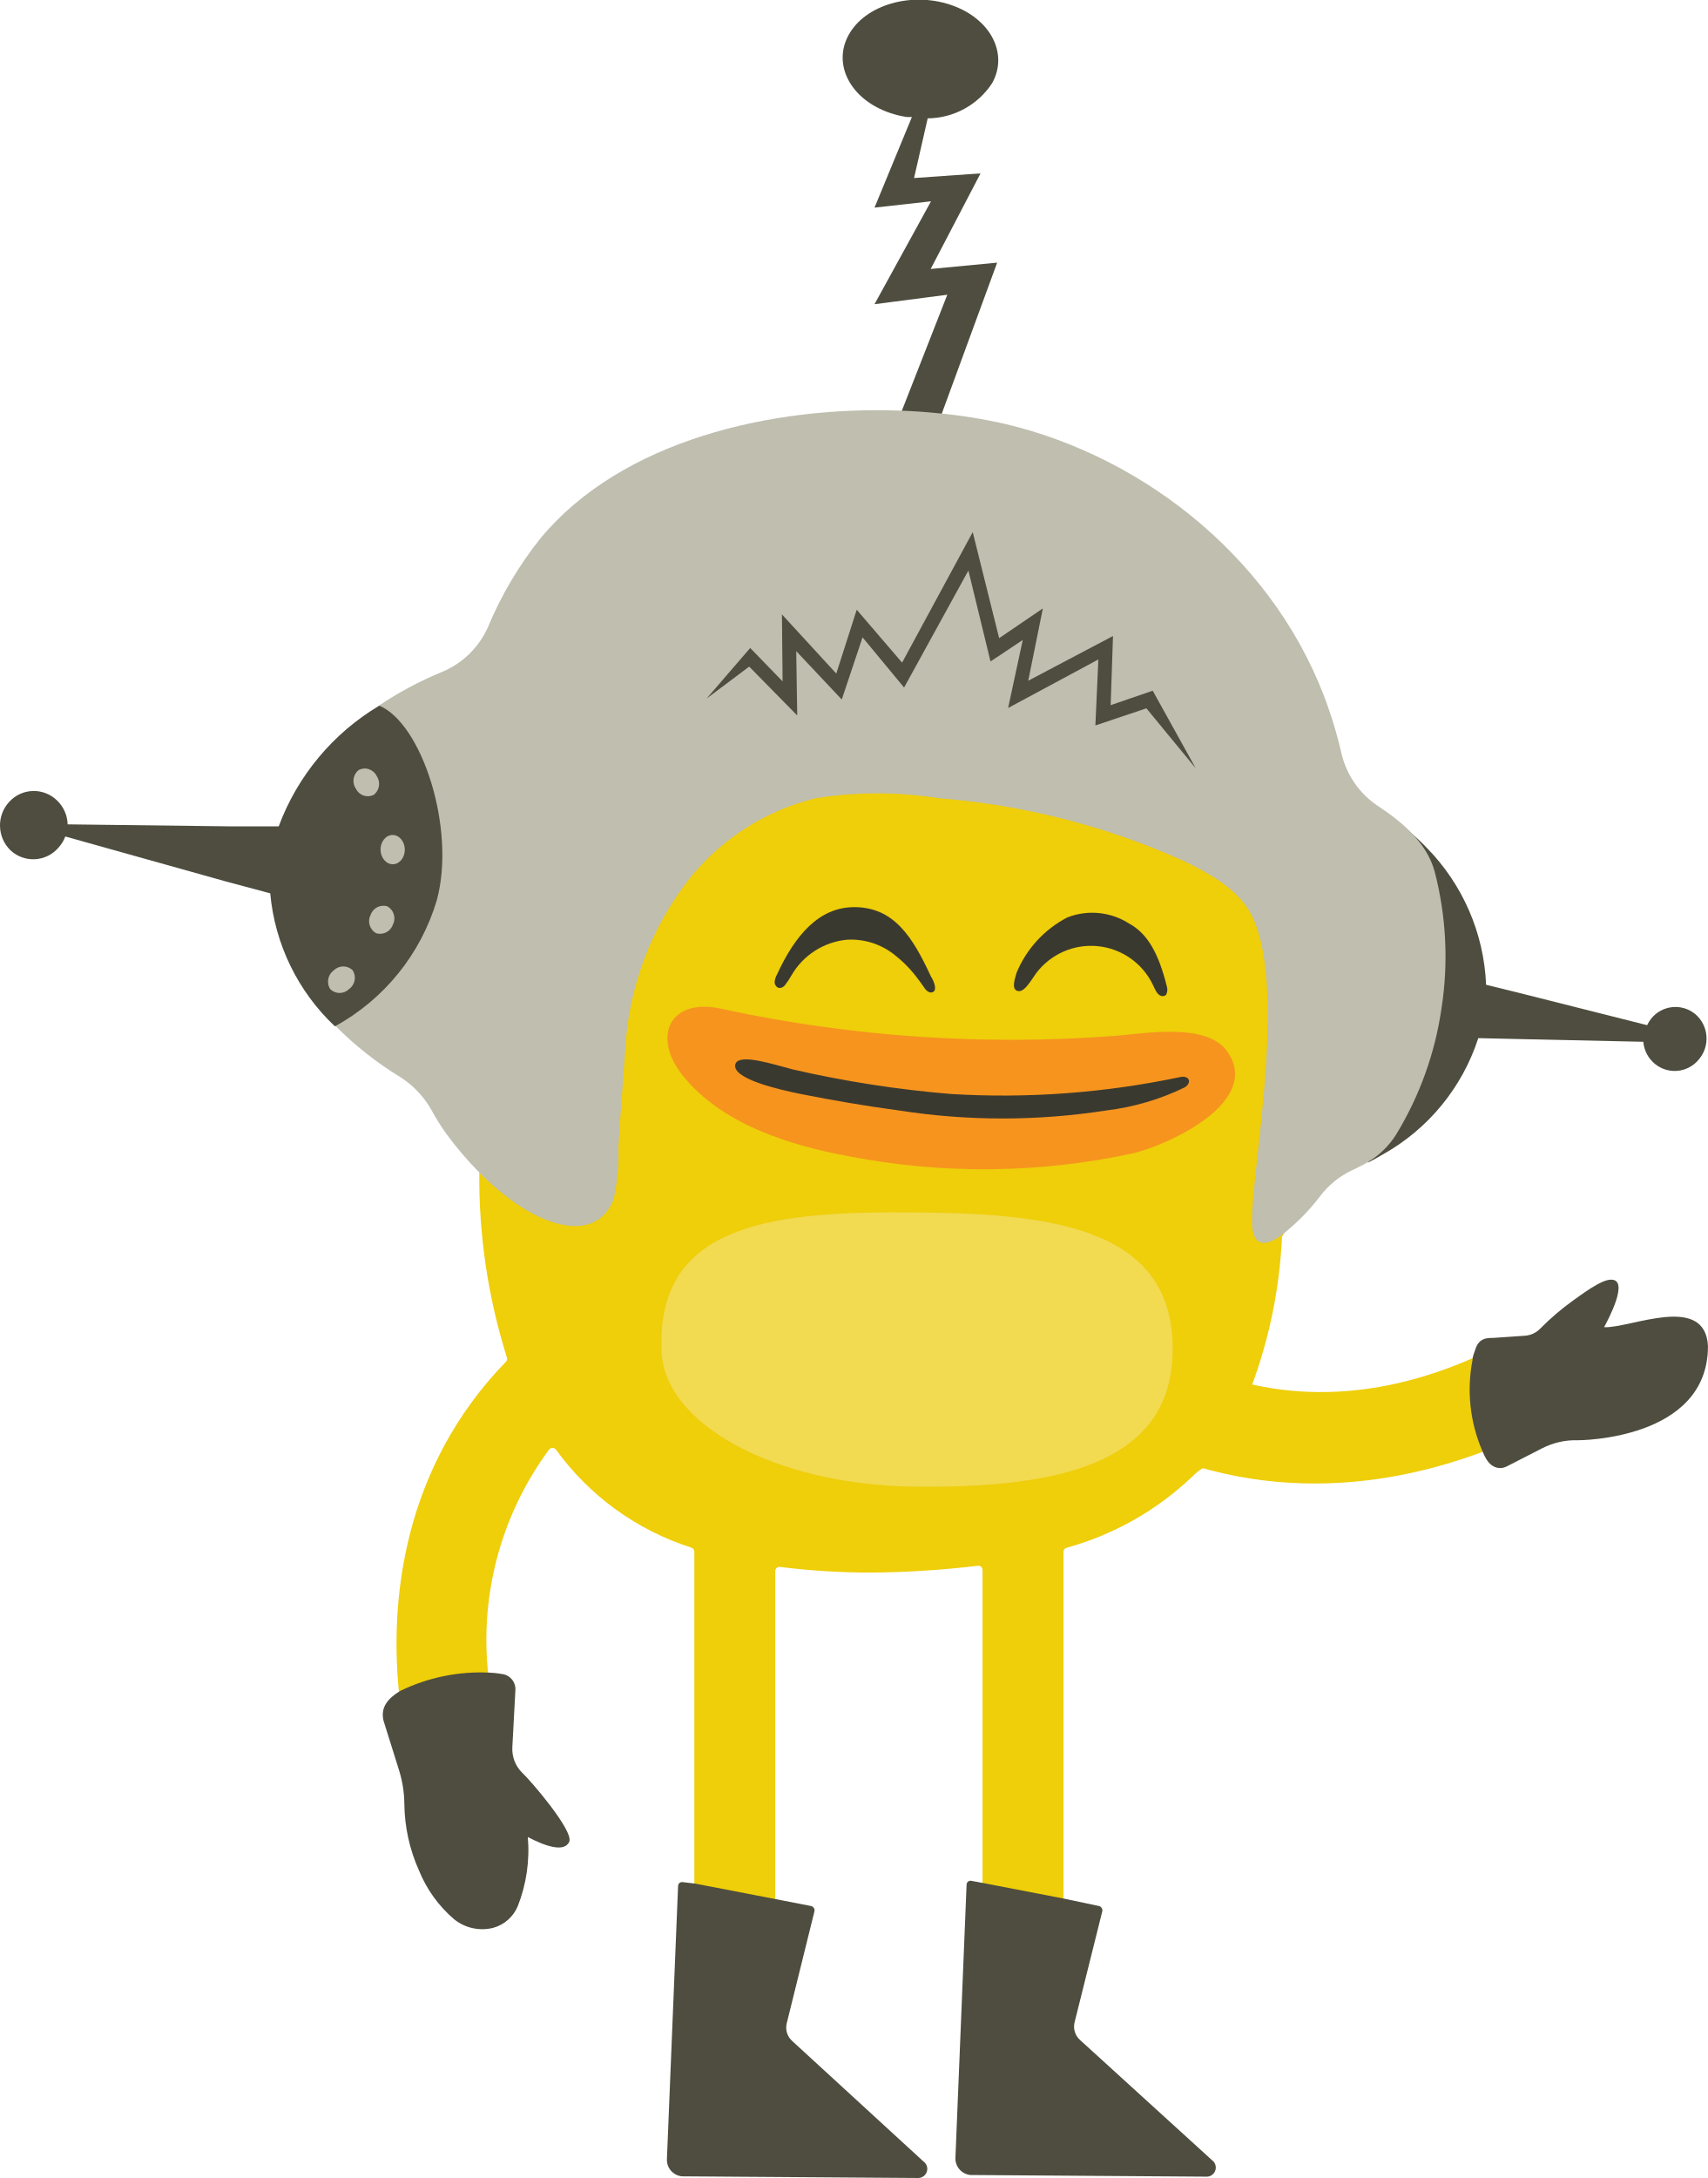
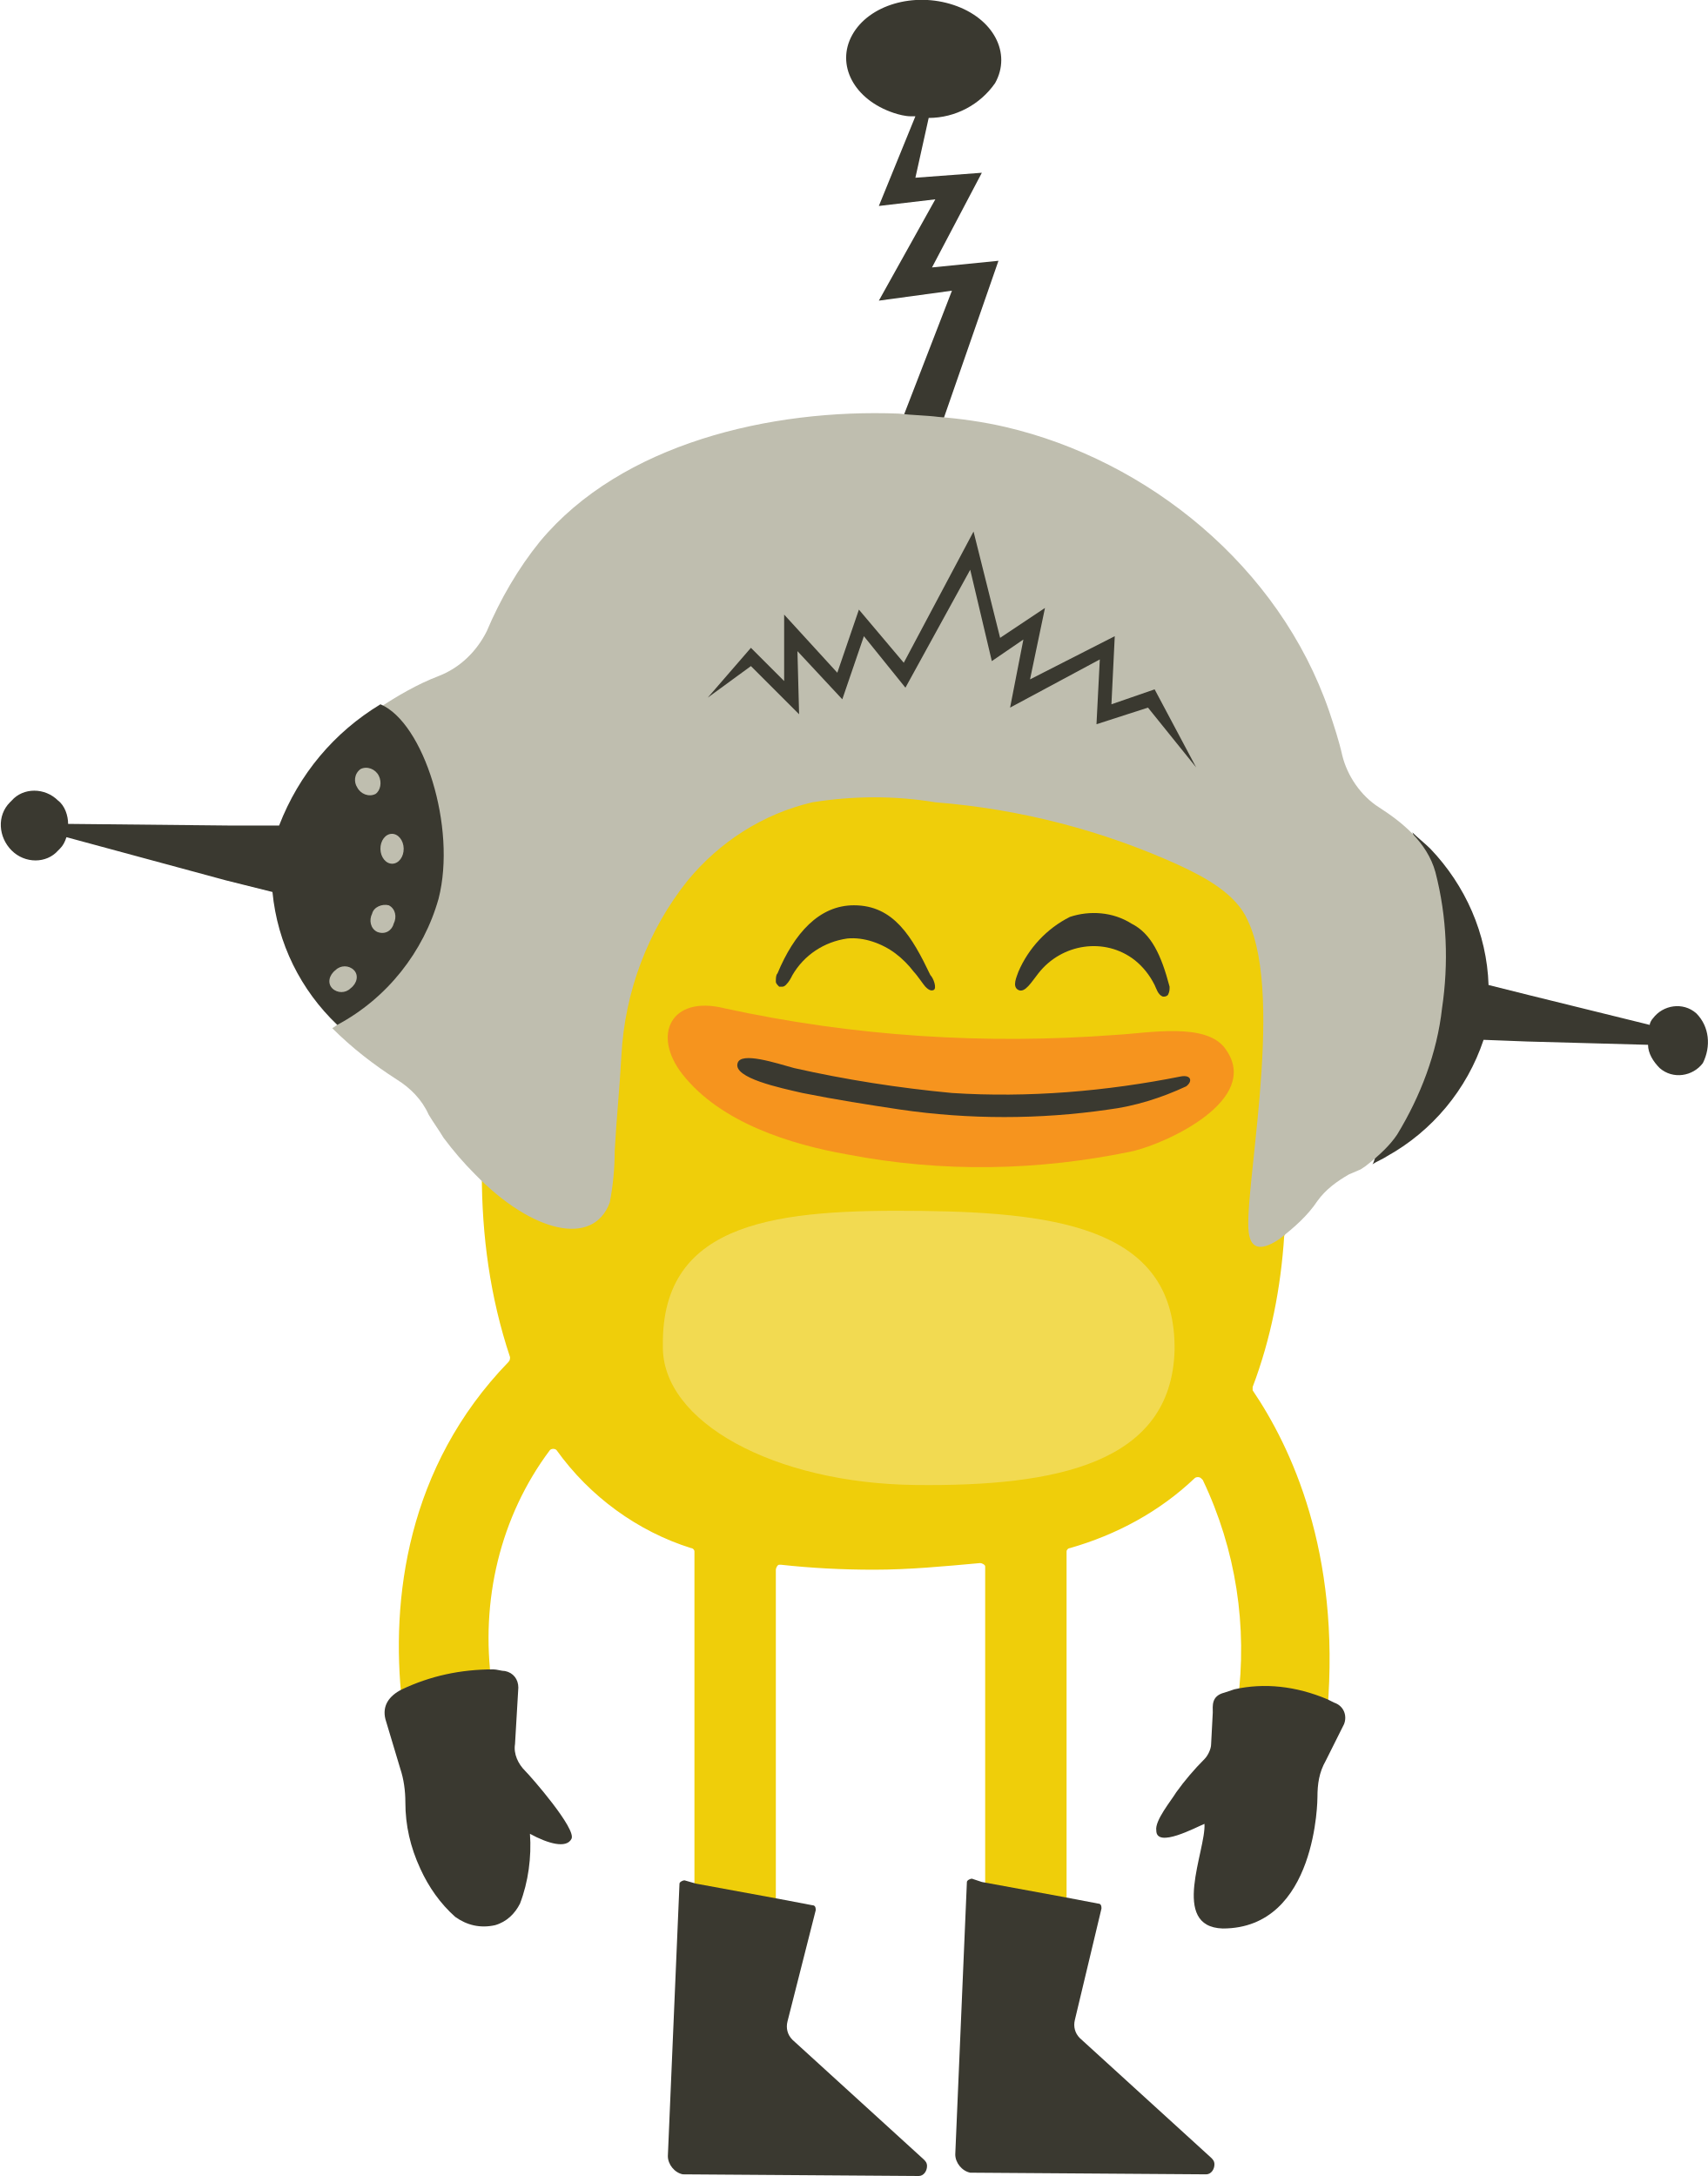
- <svg xmlns="http://www.w3.org/2000/svg" viewBox="0 0 102.73 131.02">
-   <defs>
-     <style>.cls-1{fill:#efce0a;}.cls-2{fill:#f6941e;}.cls-3{fill:#3a3930;}.cls-4{fill:#f2da51;}.cls-5{fill:#4e4d3f;}.cls-6{fill:#bfbeaf;}</style>
-   </defs>
-   <g id="Layer_2" data-name="Layer 2">
-     <g id="Isolation_Mode" data-name="Isolation Mode">
-       <path class="cls-1" d="M71.69,88.88a3.16,3.16,0,0,1,.66-.55l.06,0c1-1.45,2.09-2.79,3.09-4.21l-.24-.36a.24.24,0,0,1,0-.24,29.64,29.64,0,0,0,1.88-9.12c7.35-12.11-1.72-38.69-3.23-39.42-4.53-2.2-36-7.18-36.29-3.32C36.88,42.48,36,53.32,35.35,64.17c-.21,3.24-2.12,10.82-6.51,6.35A36,36,0,0,0,30.5,81.66a.25.25,0,0,1-.06.26c-6.12,6.3-7.11,14.33-6.37,20.46a11.05,11.05,0,0,1,5.38-1.07,19.25,19.25,0,0,1,3.59-14.11.26.26,0,0,1,.41,0A16.1,16.1,0,0,0,41.6,93.1a.26.26,0,0,1,.18.24V114l4.87.94V94.52a.25.25,0,0,1,.29-.26,43.46,43.46,0,0,0,5.55.34,58.11,58.11,0,0,0,6.35-.41.25.25,0,0,1,.28.26v19.47l4.87.94V93.36a.26.26,0,0,1,.18-.25,17.81,17.81,0,0,0,7.5-4.22Z" />
-       <path class="cls-1" d="M71,87.67c0,.1-.05.18-.07.28a.29.29,0,0,1,.24,0c8.7,2.93,17.1.41,22.93-2.9a10.3,10.3,0,0,1-3.19-4.49c-3.74,2.07-9.33,4.1-15.51,2.74a.25.25,0,0,1-.16-.38l.17-.3C73.46,83.88,71.41,85.12,71,87.67Z" />
-       <path class="cls-2" d="M67.14,62.31a82.39,82.39,0,0,1-23.58-1.59c-3.22-.8-4.4,1.59-2.46,4,2.33,2.91,6.46,4.19,9.95,4.83a42.47,42.47,0,0,0,17.16-.18c2.14-.52,7.74-3.09,5.64-6.11C72.62,61.51,69,62.16,67.14,62.31Z" />
-       <path class="cls-3" d="M57.21,65.81a67.05,67.05,0,0,1-9.52-1.48c-1.06-.27-3.22-1-3.44-.32-.27.88,2.65,1.54,3.88,1.79,2,.4,3.95.73,5.95,1a40.53,40.53,0,0,0,12.49,0,14.82,14.82,0,0,0,4.72-1.39c.44-.28.28-.73-.27-.62A51.67,51.67,0,0,1,57.21,65.81Z" />
-       <path class="cls-4" d="M55.35,72.94c-8.49-.1-15.73.51-15.55,8.07-.1,4.55,6.71,8.32,15.21,8.42s15.41-1.29,15.55-8.07C70.71,74.11,63.85,73,55.35,72.94Z" />
-       <path class="cls-5" d="M59,10.43l-4,.28.82-3.59A4.68,4.68,0,0,0,59.7,5c1-1.8-.12-3.91-2.5-4.71s-5.13,0-6.13,1.8.12,3.91,2.5,4.71a5.9,5.9,0,0,0,1,.24l.3,0-2.25,5.45,3.4-.38L52.62,18.3,57,17.73l-2.92,7.45q1.23,0,2.42.16L60,15.8l-4,.38Z" />
-       <path class="cls-5" d="M102,61a1.87,1.87,0,0,0-2.65.28,1.9,1.9,0,0,0-.24.39l-7.34-1.85-2.35-.58A12.5,12.5,0,0,0,85.85,51c-.31-.33-.76-.74-1.11-1.05.7.65-1.76,19.56-2.45,20q.47-.24.91-.5a12.38,12.38,0,0,0,5.75-7l2.62.06,7.31.16A1.91,1.91,0,0,0,99.58,64a1.87,1.87,0,0,0,2.65-.28A1.93,1.93,0,0,0,102,61Z" />
-       <path class="cls-3" d="M61.17,59.59c.42.2.81-.53,1.18-1.05a4.13,4.13,0,0,1,7,.66c.12.23.24.62.51.71a.32.32,0,0,0,.3-.06.65.65,0,0,0,.05-.51c-.48-1.92-1.12-3.16-2.28-3.79a4.12,4.12,0,0,0-3.71-.36,6.6,6.6,0,0,0-3.05,3.32C61.11,58.76,60.84,59.43,61.17,59.59Z" />
-       <path class="cls-3" d="M47,59.42a.43.43,0,0,0,.21-.13,4.49,4.49,0,0,0,.41-.61,4.33,4.33,0,0,1,3.34-2.15,4.19,4.19,0,0,1,2.89.93,7.22,7.22,0,0,1,1.12,1.09c.17.2.62.82.69.93s.32.33.52.17,0-.66-.17-.92c-1.09-2.35-2.21-4.16-4.61-4.16-2.11,0-3.56,1.68-4.65,4.06a1.06,1.06,0,0,0-.14.45.4.4,0,0,0,.16.31A.28.28,0,0,0,47,59.42Z" />
-       <path class="cls-5" d="M58.43,113.14a.24.24,0,0,0-.27.25l-.67,16.39a1,1,0,0,0,.9,1.06l14.25.1a.55.55,0,0,0,.28-1L65,122.73a1.08,1.08,0,0,1-.34-1.08L66.32,115a.27.27,0,0,0-.19-.34L64,114.21l-4.87-.94Z" />
-       <path class="cls-5" d="M41.07,113.22a.24.24,0,0,0-.27.25l-.67,16.39a1,1,0,0,0,.9,1.06l14.25.1a.55.55,0,0,0,.28-1l-7.88-7.23a1.08,1.08,0,0,1-.34-1.08L49,115a.27.27,0,0,0-.19-.34l-2.11-.41-4.87-.94Z" />
-       <path class="cls-5" d="M88.6,81.83c0-.21.09-.41.16-.62.23-.8.82-.71,1.14-.73l1.88-.13a1.4,1.4,0,0,0,.88-.41,15.4,15.4,0,0,1,2-1.71c.47-.33,1.69-1.27,2.29-1.25,1.11,0-.2,2.43-.43,2.86,1.58.07,6.09-2.07,6.25,1.14,0,5.66-7.78,5.66-7.82,5.66a4.41,4.41,0,0,0-2.15.48l-2.15,1.1c-.37.19-.94.13-1.29-.58,0,0-.08-.14-.18-.39A9.31,9.31,0,0,1,88.6,81.83Z" />
-       <path class="cls-5" d="M24.08,101.72c-.75.45-1.2,1-1,1.8l.94,3a7,7,0,0,1,.31,2h0a10.06,10.06,0,0,0,.88,4,7.64,7.64,0,0,0,2.12,2.94,2.7,2.7,0,0,0,2.35.51,2.25,2.25,0,0,0,1.47-1.29,9.19,9.19,0,0,0,.61-4.17c1.05.55,2.19.94,2.49.29s-2.37-3.74-2.8-4.13h0a2,2,0,0,1-.62-1.6l.18-3.37a.92.92,0,0,0-.82-1,5,5,0,0,0-.72-.08A11.05,11.05,0,0,0,24.08,101.72Z" />
-       <path class="cls-6" d="M84,68.26a20.08,20.08,0,0,0,2.74-7.62,20.29,20.29,0,0,0-.42-8.23c-.49-1.76-2-3-3.43-3.94a5.22,5.22,0,0,1-2.17-3.14,25.65,25.65,0,0,0-.78-2.71c-3-8.71-10.89-15.1-19.47-17.12a31.27,31.27,0,0,0-4-.64q-1.16-.12-2.37-.16c-7.71-.27-16.67,1.79-21.56,7.66a22.19,22.19,0,0,0-3.19,5.39,5.22,5.22,0,0,1-2.85,2.71,21.47,21.47,0,0,0-3.72,2C26,45.54,23.14,60,20.16,61.69l0,0a20.6,20.6,0,0,0,3.92,3.1,5.6,5.6,0,0,1,1.94,2.09,12.73,12.73,0,0,0,.87,1.37,20.28,20.28,0,0,0,1.91,2.24c3.4,3.46,7.05,4.42,8.12,1.66A12.56,12.56,0,0,0,37.21,69c.11-1.89.27-3.78.4-5.67a18.27,18.27,0,0,1,4-10.63,14,14,0,0,1,7.46-4.68,23.48,23.48,0,0,1,7.43,0,44.29,44.29,0,0,1,14.7,3.76c1.51.73,3.35,1.71,4.13,3.31,2.33,4.75-.4,17,.06,19,.22.95.93.79,1.75.19A12.66,12.66,0,0,0,79.4,72a5.2,5.2,0,0,1,1.93-1.59l.71-.35.26-.15A5.06,5.06,0,0,0,84,68.26Z" />
-       <path class="cls-5" d="M22.82,42.45a14.22,14.22,0,0,0-6.05,7.26l-2.94,0-9.76-.12a2.07,2.07,0,0,0-.63-1.43,2,2,0,0,0-2.88.07,2.09,2.09,0,0,0,.07,2.92A2,2,0,0,0,3.51,51a2.06,2.06,0,0,0,.42-.68L13.5,53l2.76.74a12.55,12.55,0,0,0,3.89,8h0a12.8,12.8,0,0,0,6.14-7.61C27.44,49.83,25.38,43.51,22.82,42.45Z" />
-       <path class="cls-6" d="M22.67,46.69a.8.8,0,0,0-1.07-.38.83.83,0,0,0-.19,1.13.8.8,0,0,0,1.07.38A.83.83,0,0,0,22.67,46.69Z" />
-       <path class="cls-6" d="M20.09,58.37a.83.83,0,0,0-.22,1.13.8.8,0,0,0,1.13,0,.83.83,0,0,0,.22-1.13A.8.8,0,0,0,20.09,58.37Z" />
-       <path class="cls-6" d="M23.64,55.62a.82.82,0,0,0-.34-1.1.81.81,0,0,0-1,.52.82.82,0,0,0,.34,1.1A.81.81,0,0,0,23.64,55.62Z" />
-       <ellipse class="cls-6" cx="23.63" cy="51.11" rx="0.73" ry="0.88" transform="translate(-0.89 0.42) rotate(-1)" />
-       <polygon class="cls-5" points="47.97 43.04 47.91 39.17 50.65 42.08 51.9 38.34 54.4 41.36 58.27 34.32 59.6 39.79 61.54 38.5 60.66 42.59 66.09 39.67 65.91 43.64 68.98 42.61 71.95 46.22 69.36 41.55 66.83 42.42 66.97 38.26 61.87 40.95 62.75 36.6 60.12 38.39 58.53 32.01 54.28 39.86 51.55 36.68 50.32 40.52 47.05 36.96 47.09 40.99 45.14 38.98 42.52 42.02 45.08 40.1 47.97 43.04" />
+ <svg xmlns="http://www.w3.org/2000/svg" version="1.1" id="Layer_1" x="0px" y="0px" viewBox="0 0 102.8 131" style="enable-background:new 0 0 102.8 131;" xml:space="preserve">
+   <style type="text/css">
+ 	.st0{fill:#EFCE0A;}
+ 	.st1{fill:#F6941E;}
+ 	.st2{fill:#3A3930;}
+ 	.st3{fill:#F2DA51;}
+ 	.st4{fill:#BFBEAF;}
+ </style>
+   <g id="Layer_2_1_">
+     <g id="Layer_1-2">
+       <path class="st0" d="M75.4,83.7c0-0.1,0-0.2,0-0.2c1.1-2.9,1.7-6,1.9-9.1c7.4-12.1-1.7-38.7-3.2-39.4c-4.5-2.2-36-7.2-36.3-3.3    c-0.7,10.8-1.6,21.7-2.3,32.6c-0.2,3.2-2.1,10.8-6.5,6.3c0,3.8,0.5,7.5,1.7,11.1c0,0.1,0,0.2-0.1,0.3c-6.1,6.3-7.1,14.3-6.4,20.5    c1.7-0.8,3.5-1.2,5.4-1.1c-0.7-5,0.5-10.1,3.5-14.1c0.1-0.1,0.3-0.1,0.4,0l0,0c2,2.8,4.9,4.9,8.1,5.9c0.1,0,0.2,0.1,0.2,0.2V114    l4.9,0.9V94.5c0-0.1,0.1-0.3,0.2-0.3c0,0,0,0,0.1,0c1.8,0.2,3.7,0.3,5.6,0.3c2.1,0,4.2-0.2,6.4-0.4c0.1,0,0.3,0.1,0.3,0.2l0,0    v19.5l4.9,0.9V93.4c0-0.1,0.1-0.2,0.2-0.2c2.8-0.8,5.4-2.2,7.5-4.2c0.1-0.1,0.3-0.1,0.4,0c0,0,0,0,0.1,0.1c2,4.2,2.7,8.8,2.1,13.4    c1.8-0.4,3.7-0.2,5.4,0.5C80.7,93.4,77.7,87.1,75.4,83.7z" />
+       <path class="st1" d="M67.2,62.3c-7.9,0.6-15.8,0.1-23.6-1.6c-3.2-0.8-4.4,1.6-2.5,4c2.3,2.9,6.5,4.2,9.9,4.8    c5.7,1.1,11.5,1,17.2-0.2c2.1-0.5,7.7-3.1,5.6-6.1C72.7,61.5,69.1,62.2,67.2,62.3z" />
+       <path class="st2" d="M57.3,65.8c-3.2-0.3-6.4-0.8-9.5-1.5c-1.1-0.3-3.2-1-3.4-0.3c-0.3,0.9,2.6,1.5,3.9,1.8c2,0.4,3.9,0.7,5.9,1    c4.1,0.6,8.4,0.6,12.5,0c1.6-0.2,3.2-0.7,4.7-1.4c0.4-0.3,0.3-0.7-0.3-0.6C66.6,65.7,61.9,66.1,57.3,65.8z" />
+       <path class="st3" d="M55.5,72.9C47,72.8,39.8,73.4,39.9,81c-0.1,4.6,6.7,8.3,15.2,8.4s15.4-1.3,15.6-8.1    C70.8,74.1,64,73,55.5,72.9z" />
+       <path class="st2" d="M59.1,10.4l-4,0.3l0.8-3.6c1.6,0,3.1-0.8,4-2.1c1-1.8-0.1-3.9-2.5-4.7s-5.1,0-6.1,1.8s0.1,3.9,2.5,4.7    c0.3,0.1,0.7,0.2,1,0.2h0.3l-2.2,5.4l3.4-0.4l-3.4,6.1l4.4-0.6L54.4,25c0.8,0,1.6,0.1,2.4,0.2l3.3-9.5l-4,0.4L59.1,10.4z" />
+       <path class="st1" d="M83.1,48.6l0.5,0.4L83.1,48.6z" />
+       <path class="st1" d="M84.1,49.3l0.5,0.4L84.1,49.3z" />
+       <path class="st2" d="M102.1,61c-0.8-0.7-2-0.5-2.6,0.3l0,0c-0.1,0.1-0.2,0.3-0.2,0.4L92,59.9l-2.4-0.6c-0.1-3.1-1.4-6-3.5-8.2    c-0.3-0.3-0.8-0.7-1.1-1c0.7,0.7-1.8,19.6-2.4,20c0.3-0.2,0.6-0.3,0.9-0.5c2.7-1.5,4.8-4,5.8-7l2.6,0.1l7.3,0.2    c0,0.5,0.3,1,0.7,1.4c0.8,0.7,2,0.5,2.6-0.3l0,0C103,63,102.9,61.8,102.1,61L102.1,61z" />
+       <path class="st2" d="M61.3,59.6c0.4,0.2,0.8-0.5,1.2-1c1.4-1.8,4-2.2,5.8-0.8c0.5,0.4,0.9,0.9,1.2,1.5c0.1,0.2,0.2,0.6,0.5,0.7    c0.1,0,0.2,0,0.3-0.1c0.1-0.2,0.1-0.3,0.1-0.5c-0.5-1.9-1.1-3.2-2.3-3.8c-1.1-0.7-2.5-0.8-3.7-0.4c-1.4,0.7-2.5,1.9-3.1,3.3    C61.2,58.8,60.9,59.4,61.3,59.6z" />
+       <path class="st2" d="M47.1,59.4c0.1,0,0.2-0.1,0.2-0.1c0.2-0.2,0.3-0.4,0.4-0.6c0.7-1.2,1.9-2,3.3-2.2c1-0.1,2.1,0.3,2.9,0.9    c0.4,0.3,0.8,0.7,1.1,1.1c0.2,0.2,0.6,0.8,0.7,0.9s0.3,0.3,0.5,0.2s0-0.7-0.2-0.9c-1.1-2.3-2.2-4.2-4.6-4.2    c-2.1,0-3.6,1.7-4.6,4.1c-0.1,0.1-0.1,0.3-0.1,0.5c0,0.1,0.1,0.2,0.2,0.3C46.9,59.4,47,59.4,47.1,59.4z" />
+       <path class="st2" d="M58.5,113.1c-0.1,0-0.3,0.1-0.3,0.2l0,0l-0.7,16.4c0,0.5,0.4,1,0.9,1.1l14.2,0.1c0.3,0,0.5-0.3,0.5-0.6    c0-0.2-0.1-0.3-0.2-0.4l-7.9-7.2c-0.3-0.3-0.4-0.7-0.3-1.1l1.6-6.7c0-0.1,0-0.3-0.2-0.3l0,0l-2.1-0.4l-4.9-0.9L58.5,113.1z" />
+       <path class="st2" d="M41.2,113.2c-0.1,0-0.3,0.1-0.3,0.2l0,0l-0.7,16.4c0,0.5,0.4,1,0.9,1.1l14.2,0.1c0.3,0,0.5-0.3,0.5-0.6    c0-0.2-0.1-0.3-0.2-0.4l-7.9-7.2c-0.3-0.3-0.4-0.7-0.3-1.1l1.7-6.7c0-0.1,0-0.3-0.2-0.3l0,0l-2.1-0.4l-4.9-0.9L41.2,113.2z" />
+       <path class="st2" d="M74.3,101.7l-0.6,0.2c-0.8,0.2-0.7,0.8-0.7,1.2l-0.1,1.9c0,0.3-0.2,0.7-0.4,0.9c-0.6,0.6-1.2,1.3-1.7,2    c-0.3,0.5-1.3,1.7-1.2,2.3c0,1.1,2.4-0.2,2.9-0.4c0.1,1.6-2.1,6.2,1.1,6.3c5.7,0,5.7-7.9,5.7-7.9c0-0.8,0.1-1.5,0.5-2.2l1.1-2.2    c0.2-0.5,0-1.1-0.6-1.3l0,0l-0.4-0.2C78,101.5,76.1,101.3,74.3,101.7z" />
+       <path class="st2" d="M24.2,101.7c-0.8,0.4-1.2,1-1,1.8l0.9,3c0.2,0.6,0.3,1.3,0.3,2l0,0c0,1.4,0.3,2.7,0.9,4    c0.5,1.1,1.2,2.1,2.1,2.9c0.7,0.5,1.5,0.7,2.4,0.5c0.7-0.2,1.2-0.7,1.5-1.3c0.5-1.3,0.7-2.8,0.6-4.2c1.1,0.6,2.2,0.9,2.5,0.3    s-2.4-3.7-2.8-4.1l0,0c-0.4-0.4-0.7-1-0.6-1.6l0.2-3.4c0-0.5-0.3-0.9-0.8-1c-0.2,0-0.5-0.1-0.7-0.1    C27.7,100.5,25.9,100.9,24.2,101.7z" />
+       <path class="st4" d="M84.1,68.3c1.4-2.3,2.4-4.9,2.7-7.6c0.4-2.7,0.3-5.5-0.4-8.2c-0.5-1.8-2-3-3.4-3.9c-1.1-0.7-1.9-1.9-2.2-3.1    c-0.2-0.9-0.5-1.8-0.8-2.7c-3-8.7-10.9-15.1-19.5-17.1c-1.3-0.3-2.7-0.5-4-0.6c-0.8-0.1-1.6-0.1-2.4-0.2    c-7.7-0.3-16.7,1.8-21.6,7.7c-1.3,1.6-2.4,3.5-3.2,5.4c-0.6,1.2-1.6,2.2-2.9,2.7c-1.3,0.5-2.5,1.2-3.7,2    c3.2,3.1,0.3,17.5-2.7,19.2l0,0c1.2,1.2,2.5,2.2,3.9,3.1c0.8,0.5,1.5,1.2,1.9,2.1c0.3,0.5,0.6,0.9,0.9,1.4    c0.6,0.8,1.2,1.5,1.9,2.2c3.4,3.5,7.1,4.4,8.1,1.7c0.2-1,0.3-2.1,0.3-3.1c0.1-1.9,0.3-3.8,0.4-5.7c0.2-3.9,1.6-7.6,4-10.6    c1.9-2.3,4.5-4,7.5-4.7c2.5-0.4,5-0.4,7.4,0c5.1,0.4,10.1,1.7,14.7,3.8c1.5,0.7,3.4,1.7,4.1,3.3c2.3,4.8-0.4,17,0.1,19    c0.2,0.9,0.9,0.8,1.8,0.2c0.9-0.7,1.7-1.4,2.3-2.3c0.5-0.7,1.2-1.2,1.9-1.6l0.7-0.3l0.3-0.2C83.1,69.5,83.7,68.9,84.1,68.3z" />
+       <path class="st2" d="M22.9,42.4c-2.8,1.7-4.9,4.2-6.1,7.3h-2.9l-9.8-0.1c0-0.5-0.2-1.1-0.6-1.4c-0.8-0.8-2.1-0.8-2.8,0    c0,0,0,0-0.1,0.1c-0.8,0.8-0.7,2.1,0.1,2.9c0.8,0.8,2.1,0.8,2.8,0c0,0,0,0,0.1-0.1c0.2-0.2,0.3-0.4,0.4-0.7l9.6,2.6l2.8,0.7    c0.3,3.1,1.7,5.9,3.9,8l0,0c3-1.6,5.2-4.4,6.1-7.6C27.5,49.8,25.5,43.5,22.9,42.4z" />
+       <path class="st4" d="M22.8,46.7c-0.2-0.4-0.7-0.6-1.1-0.4l0,0c-0.4,0.3-0.4,0.8-0.2,1.1c0.2,0.4,0.7,0.6,1.1,0.4l0,0    C22.9,47.6,23,47.1,22.8,46.7z" />
+       <path class="st4" d="M20.2,58.4c-0.4,0.3-0.5,0.8-0.2,1.1s0.8,0.3,1.1,0c0.4-0.3,0.5-0.8,0.2-1.1C21,58.1,20.5,58.1,20.2,58.4z" />
+       <path class="st4" d="M23.7,55.6c0.2-0.4,0.1-0.9-0.3-1.1c-0.4-0.1-0.9,0.1-1,0.5c-0.2,0.4-0.1,0.9,0.3,1.1    C23.2,56.3,23.6,56,23.7,55.6z" />
+       <ellipse transform="matrix(0.9998 -1.745324e-02 1.745324e-02 0.9998 -0.8884 0.4204)" class="st4" cx="23.6" cy="51.1" rx="0.7" ry="0.9" />
+       <polygon class="st2" points="48.1,43 48,39.2 50.7,42.1 52,38.3 54.5,41.4 58.4,34.3 59.7,39.8 61.6,38.5 60.8,42.6 66.2,39.7     66,43.6 69.1,42.6 72,46.2 69.5,41.5 66.9,42.4 67.1,38.3 62,40.9 62.9,36.6 60.2,38.4 58.6,32 54.4,39.9 51.7,36.7 50.4,40.5     47.2,37 47.2,41 45.2,39 42.6,42 45.2,40.1   " />
    </g>
  </g>
</svg>
